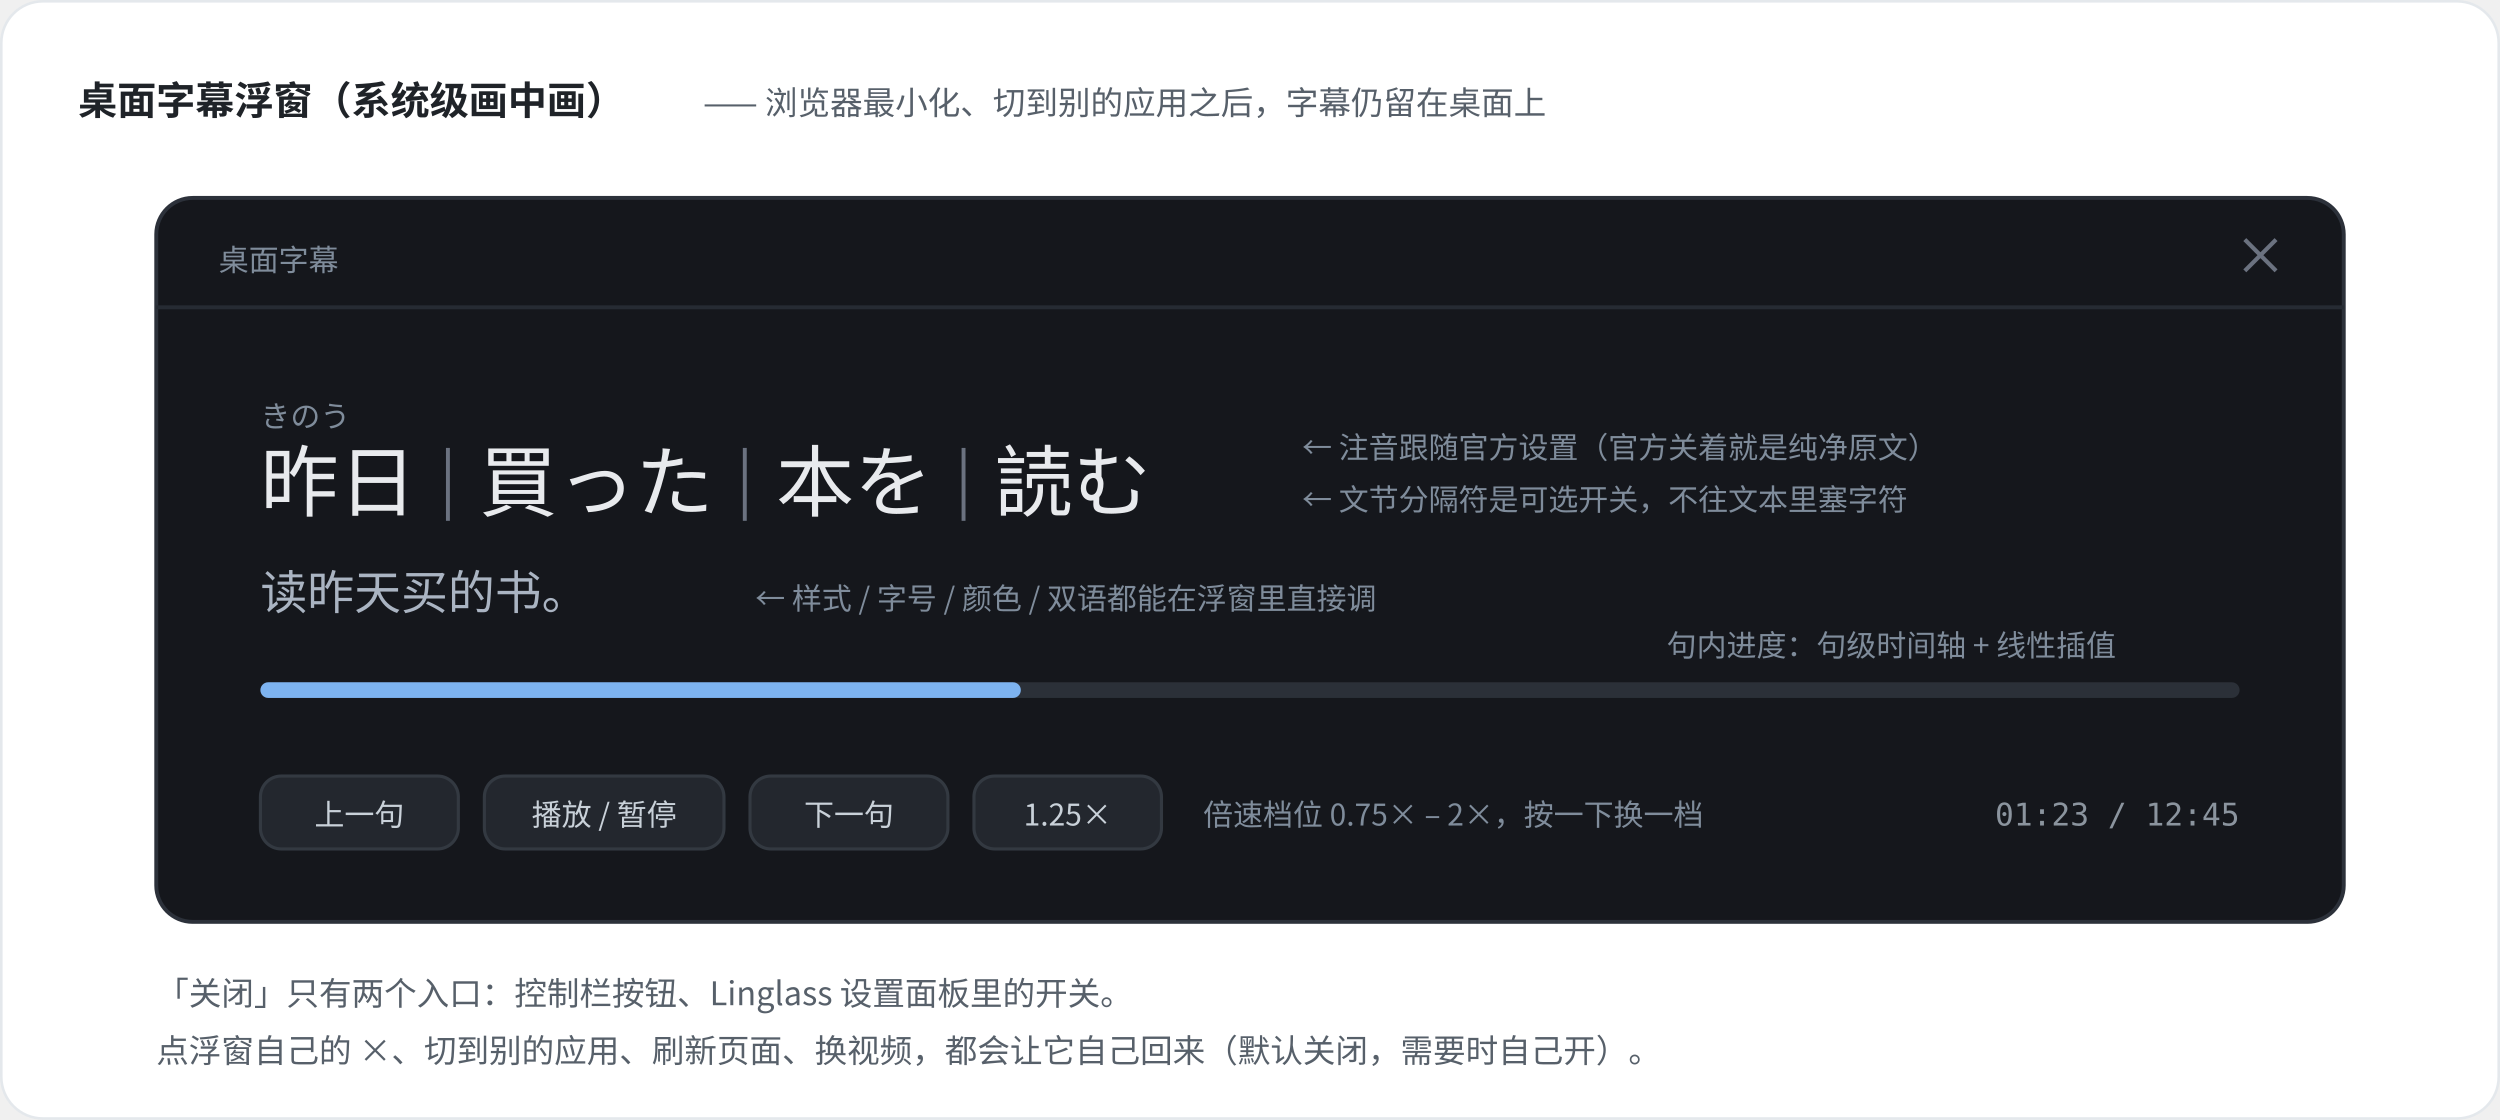
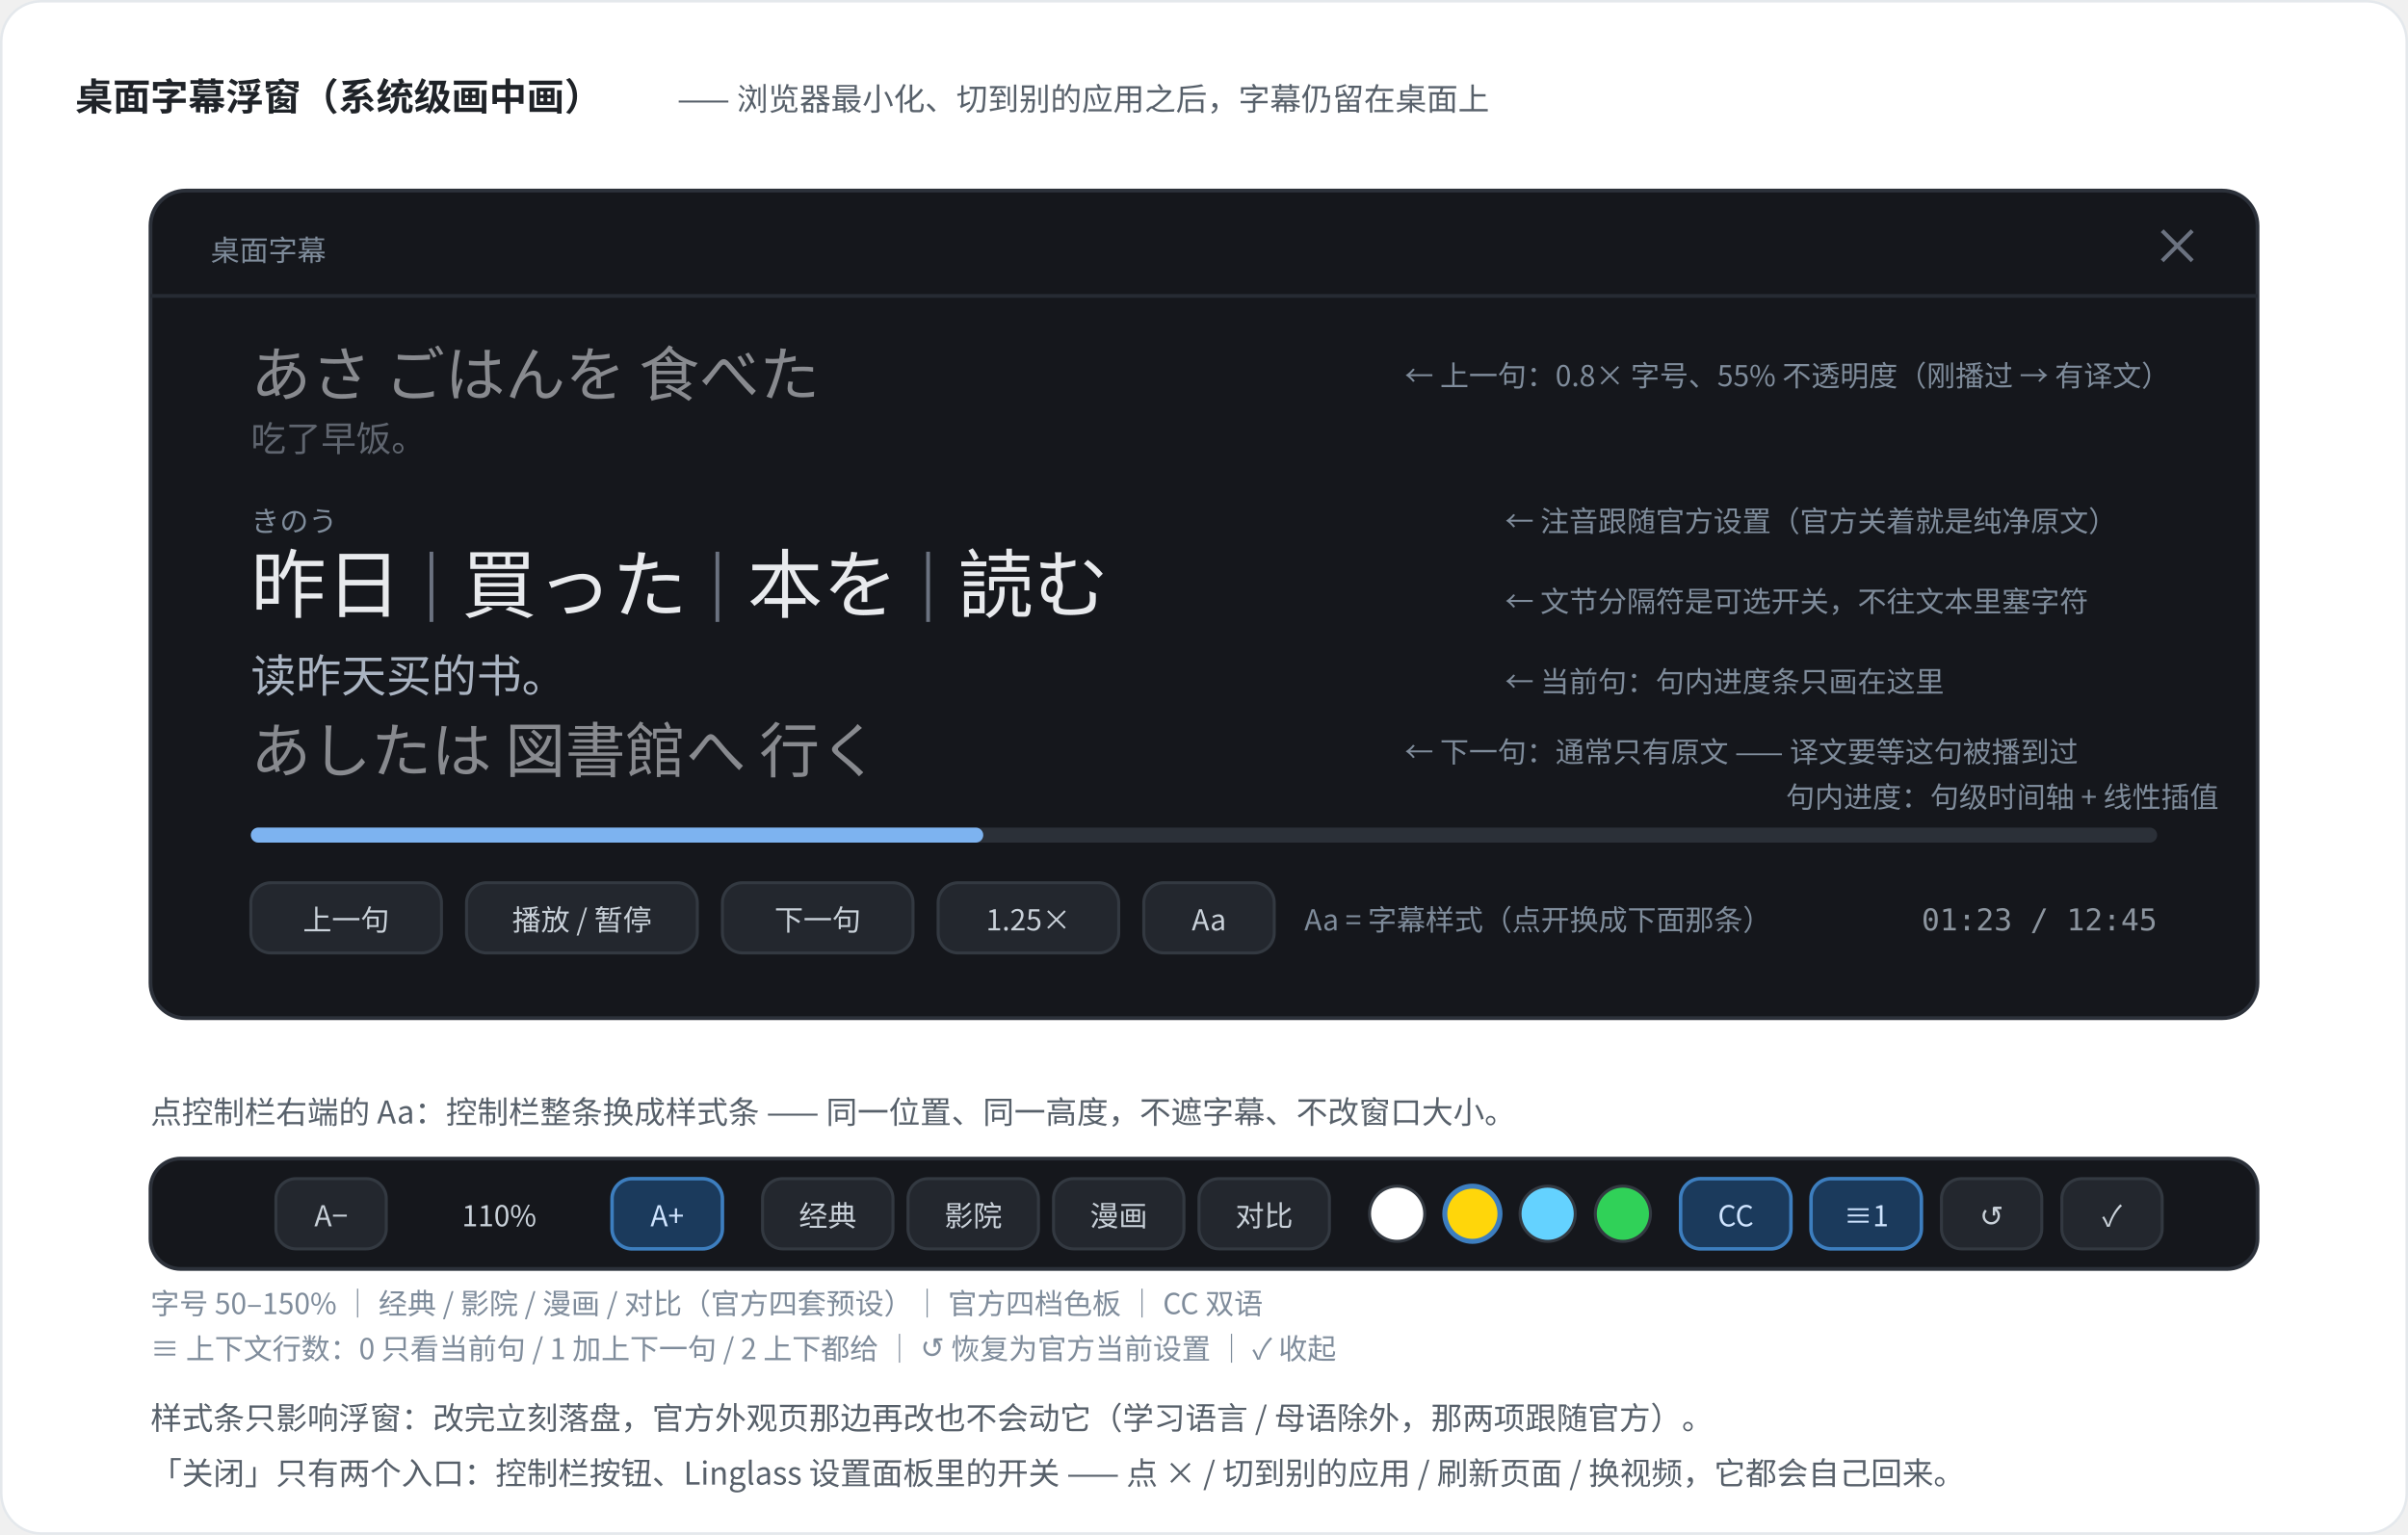
- <svg xmlns="http://www.w3.org/2000/svg" width="960" height="430" viewBox="0 0 960 430" role="img" aria-label="桌面字幕浮窗示意：双语字幕、可选文节分隔符、句内进度条与播放控制栏">
+ <svg xmlns="http://www.w3.org/2000/svg" width="960" height="612" viewBox="0 0 960 612" role="img" aria-label="桌面字幕浮窗示意：上一句 / 当前句 / 下一句三段双语字幕、文节分隔符与注音、句内进度条、播放控制栏，以及点 Aa 之后出现的样式条">
  <style>
    text { font-family: "PingFang SC", "Hiragino Sans GB", "Microsoft YaHei",
           "Noto Sans CJK SC", system-ui, sans-serif; }
    .t    { font-size: 15px; font-weight: 600; fill: #1f2328; }
    .note { font-size: 12.5px; fill: #57606a; }
    .bar  { fill: #15171c; stroke: #2c313a; stroke-width: 1.5; }
    .tip  { font-size: 11.5px; fill: #7f8c9b; }
    .btn  { fill: #23272e; stroke: #333941; stroke-width: 1.2; }
+     .on   { fill: #1b3a5c; stroke: #3d7ebf; stroke-width: 1.4; }
    .bt   { font-size: 11.5px; fill: #c9d1d9; }
+     .bton { font-size: 11.5px; fill: #cfe4ff; }
    .time { font-family: ui-monospace, SFMono-Regular, Menlo, Consolas, monospace;
            font-size: 12px; fill: #8b949e; }
  </style>
-   <rect x="0.5" y="0.5" width="959" height="429" rx="16" fill="#ffffff" stroke="#e4e8ec" />
+   <rect x="0.5" y="0.5" width="959" height="611" rx="16" fill="#ffffff" stroke="#e4e8ec" />
  <text class="t" x="30" y="44">桌面字幕浮窗（系统级画中画）</text>
  <text class="note" x="270" y="44">—— 浏览器最小化、切到别的应用之后，字幕仍留在桌面上</text>
-   <rect class="bar" x="60" y="76" width="840" height="278" rx="14" />
+   <rect class="bar" x="60" y="76" width="840" height="330" rx="14" />
  <text class="tip" x="84" y="104">桌面字幕</text>
  <path d="M862 92 L874 104 M874 92 L862 104" stroke="#6b7280" stroke-width="1.6" fill="none" />
  <line x1="60" y1="118" x2="900" y2="118" stroke="#262b33" stroke-width="1.5" />
-   <text class="tip" x="100" y="164">きのう</text>
-   <text x="100" y="196" font-size="30" fill="#e8eaed">昨日</text>
-   <line x1="172" y1="172" x2="172" y2="200" stroke="#6b7280" stroke-width="1.5" />
-   <text x="184" y="196" font-size="30" fill="#e8eaed">買った</text>
-   <line x1="286" y1="172" x2="286" y2="200" stroke="#6b7280" stroke-width="1.5" />
-   <text x="298" y="196" font-size="30" fill="#e8eaed">本を</text>
-   <line x1="370" y1="172" x2="370" y2="200" stroke="#6b7280" stroke-width="1.5" />
-   <text x="382" y="196" font-size="30" fill="#e8eaed">読む</text>
-   <text class="tip" x="500" y="176">← 注音跟随官方设置（官方关着就是纯净原文）</text>
-   <text class="tip" x="500" y="196">← 文节分隔符是可选开关，不往文本里塞字符</text>
-   <text x="100" y="234" font-size="18" fill="#aab4c2">读昨天买的书。</text>
-   <text class="tip" x="290" y="234">← 样式 / 字号 / 颜色 / 双语都能在浮窗里直接调</text>
-   <text class="tip" x="640" y="252">句内进度：句级时间轴 + 线性插值</text>
-   <rect x="100" y="262" width="760" height="6" rx="3" fill="#2b3038" />
-   <rect x="100" y="262" width="292" height="6" rx="3" fill="#7db3f0" />
-   <rect class="btn" x="100" y="298" width="76" height="28" rx="8" />
-   <text class="bt" x="138" y="317" text-anchor="middle">上一句</text>
-   <rect class="btn" x="186" y="298" width="92" height="28" rx="8" />
-   <text class="bt" x="232" y="317" text-anchor="middle">播放 / 暂停</text>
-   <rect class="btn" x="288" y="298" width="76" height="28" rx="8" />
-   <text class="bt" x="326" y="317" text-anchor="middle">下一句</text>
-   <rect class="btn" x="374" y="298" width="72" height="28" rx="8" />
-   <text class="bt" x="410" y="317" text-anchor="middle">1.25×</text>
-   <text class="tip" x="462" y="317">倍速档位 0.75× – 2×，按一下换一档</text>
-   <text class="time" x="860" y="317" text-anchor="end">01:23 / 12:45</text>
-   <text class="note" x="60" y="386">「关闭」只有两个入口：控制栏按钮、Linglass 设置面板里的开关。</text>
-   <text class="note" x="60" y="408">点浮窗自己的 ×、切到别的应用、刷新页面、换视频，都会让它自己回来（默认关闭，需要时自己开）。</text>
+   <text x="100" y="158" font-size="24" fill="#e8eaed" opacity="0.55">あさ ごはんを 食べた</text>
+   <text x="100" y="180" font-size="14" fill="#aab4c2" opacity="0.5">吃了早饭。</text>
+   <text class="tip" x="560" y="154">← 上一句：0.8× 字号、55% 不透明度（刚播过 → 有译文）</text>
+   <text class="tip" x="100" y="212" font-size="15">きのう</text>
+   <text x="100" y="244" font-size="30" fill="#e8eaed">昨日</text>
+   <line x1="172" y1="220" x2="172" y2="248" stroke="#6b7280" stroke-width="1.5" />
+   <text x="184" y="244" font-size="30" fill="#e8eaed">買った</text>
+   <line x1="286" y1="220" x2="286" y2="248" stroke="#6b7280" stroke-width="1.5" />
+   <text x="298" y="244" font-size="30" fill="#e8eaed">本を</text>
+   <line x1="370" y1="220" x2="370" y2="248" stroke="#6b7280" stroke-width="1.5" />
+   <text x="382" y="244" font-size="30" fill="#e8eaed">読む</text>
+   <text x="100" y="276" font-size="18" fill="#aab4c2">读昨天买的书。</text>
+   <text class="tip" x="600" y="212">← 注音跟随官方设置（官方关着就是纯净原文）</text>
+   <text class="tip" x="600" y="244">← 文节分隔符是可选开关，不往文本里塞字符</text>
+   <text class="tip" x="600" y="276">← 当前句：句内进度条只画在这里</text>
+   <text x="100" y="308" font-size="24" fill="#e8eaed" opacity="0.55">あしたは 図書館へ 行く</text>
+   <text class="tip" x="560" y="304">← 下一句：通常只有原文 —— 译文要等这句被播到过</text>
+   <text class="tip" x="712" y="322">句内进度：句级时间轴 + 线性插值</text>
+   <rect x="100" y="330" width="760" height="6" rx="3" fill="#2b3038" />
+   <rect x="100" y="330" width="292" height="6" rx="3" fill="#7db3f0" />
+   <rect class="btn" x="100" y="352" width="76" height="28" rx="8" />
+   <text class="bt" x="138" y="371" text-anchor="middle">上一句</text>
+   <rect class="btn" x="186" y="352" width="92" height="28" rx="8" />
+   <text class="bt" x="232" y="371" text-anchor="middle">播放 / 暂停</text>
+   <rect class="btn" x="288" y="352" width="76" height="28" rx="8" />
+   <text class="bt" x="326" y="371" text-anchor="middle">下一句</text>
+   <rect class="btn" x="374" y="352" width="72" height="28" rx="8" />
+   <text class="bt" x="410" y="371" text-anchor="middle">1.25×</text>
+   <rect class="btn" x="456" y="352" width="52" height="28" rx="8" />
+   <text class="bt" x="482" y="371" text-anchor="middle">Aa</text>
+   <text class="tip" x="520" y="371">Aa = 字幕样式（点开换成下面那条）</text>
+   <text class="time" x="860" y="371" text-anchor="end">01:23 / 12:45</text>
+   <text class="note" x="60" y="448">点控制栏右端的 Aa：控制栏整条换成样式条 —— 同一位置、同一高度，不遮字幕、不改窗口大小。</text>
+   <rect class="bar" x="60" y="462" width="840" height="44" rx="12" />
+   <rect class="btn" x="110" y="470" width="44" height="28" rx="8" />
+   <text class="bt" x="132" y="489" text-anchor="middle">A−</text>
+   <text class="bt" x="199" y="489" text-anchor="middle">110%</text>
+   <rect class="on" x="244" y="470" width="44" height="28" rx="8" />
+   <text class="bton" x="266" y="489" text-anchor="middle">A+</text>
+   <rect class="btn" x="304" y="470" width="52" height="28" rx="8" />
+   <text class="bt" x="330" y="489" text-anchor="middle">经典</text>
+   <rect class="btn" x="362" y="470" width="52" height="28" rx="8" />
+   <text class="bt" x="388" y="489" text-anchor="middle">影院</text>
+   <rect class="btn" x="420" y="470" width="52" height="28" rx="8" />
+   <text class="bt" x="446" y="489" text-anchor="middle">漫画</text>
+   <rect class="btn" x="478" y="470" width="52" height="28" rx="8" />
+   <text class="bt" x="504" y="489" text-anchor="middle">对比</text>
+   <circle cx="557" cy="484" r="11" fill="#FFFFFF" stroke="#333941" stroke-width="1.2" />
+   <circle cx="587" cy="484" r="11" fill="#FFD60A" stroke="#3d7ebf" stroke-width="2" />
+   <circle cx="617" cy="484" r="11" fill="#64D2FF" stroke="#333941" stroke-width="1.2" />
+   <circle cx="647" cy="484" r="11" fill="#30D158" stroke="#333941" stroke-width="1.2" />
+   <rect class="on" x="670" y="470" width="44" height="28" rx="8" />
+   <text class="bton" x="692" y="489" text-anchor="middle">CC</text>
+   <rect class="on" x="722" y="470" width="44" height="28" rx="8" />
+   <text class="bton" x="744" y="489" text-anchor="middle">≡1</text>
+   <rect class="btn" x="774" y="470" width="40" height="28" rx="8" />
+   <text class="bt" x="794" y="489" text-anchor="middle">↺</text>
+   <rect class="btn" x="822" y="470" width="40" height="28" rx="8" />
+   <text class="bt" x="842" y="489" text-anchor="middle">✓</text>
+   <text class="tip" x="60" y="524">字号 50–150% ｜ 经典 / 影院 / 漫画 / 对比（官方四套预设）｜ 官方四档色板 ｜ CC 双语</text>
+   <text class="tip" x="60" y="542">≡ 上下文行数：0 只看当前句 / 1 加上下一句 / 2 上下都给 ｜ ↺ 恢复为官方当前设置 ｜ ✓ 收起</text>
+   <text class="note" x="60" y="570">样式条只影响浮窗：改完立刻落盘，官方外观页那边再改也不会动它（学习语言 / 母语除外，那两项跟随官方）。</text>
+   <text class="note" x="60" y="592">「关闭」只有两个入口：控制栏按钮、Linglass 设置面板里的开关 —— 点 × / 切到别的应用 / 刷新页面 / 换视频，它都会自己回来。</text>
</svg>
